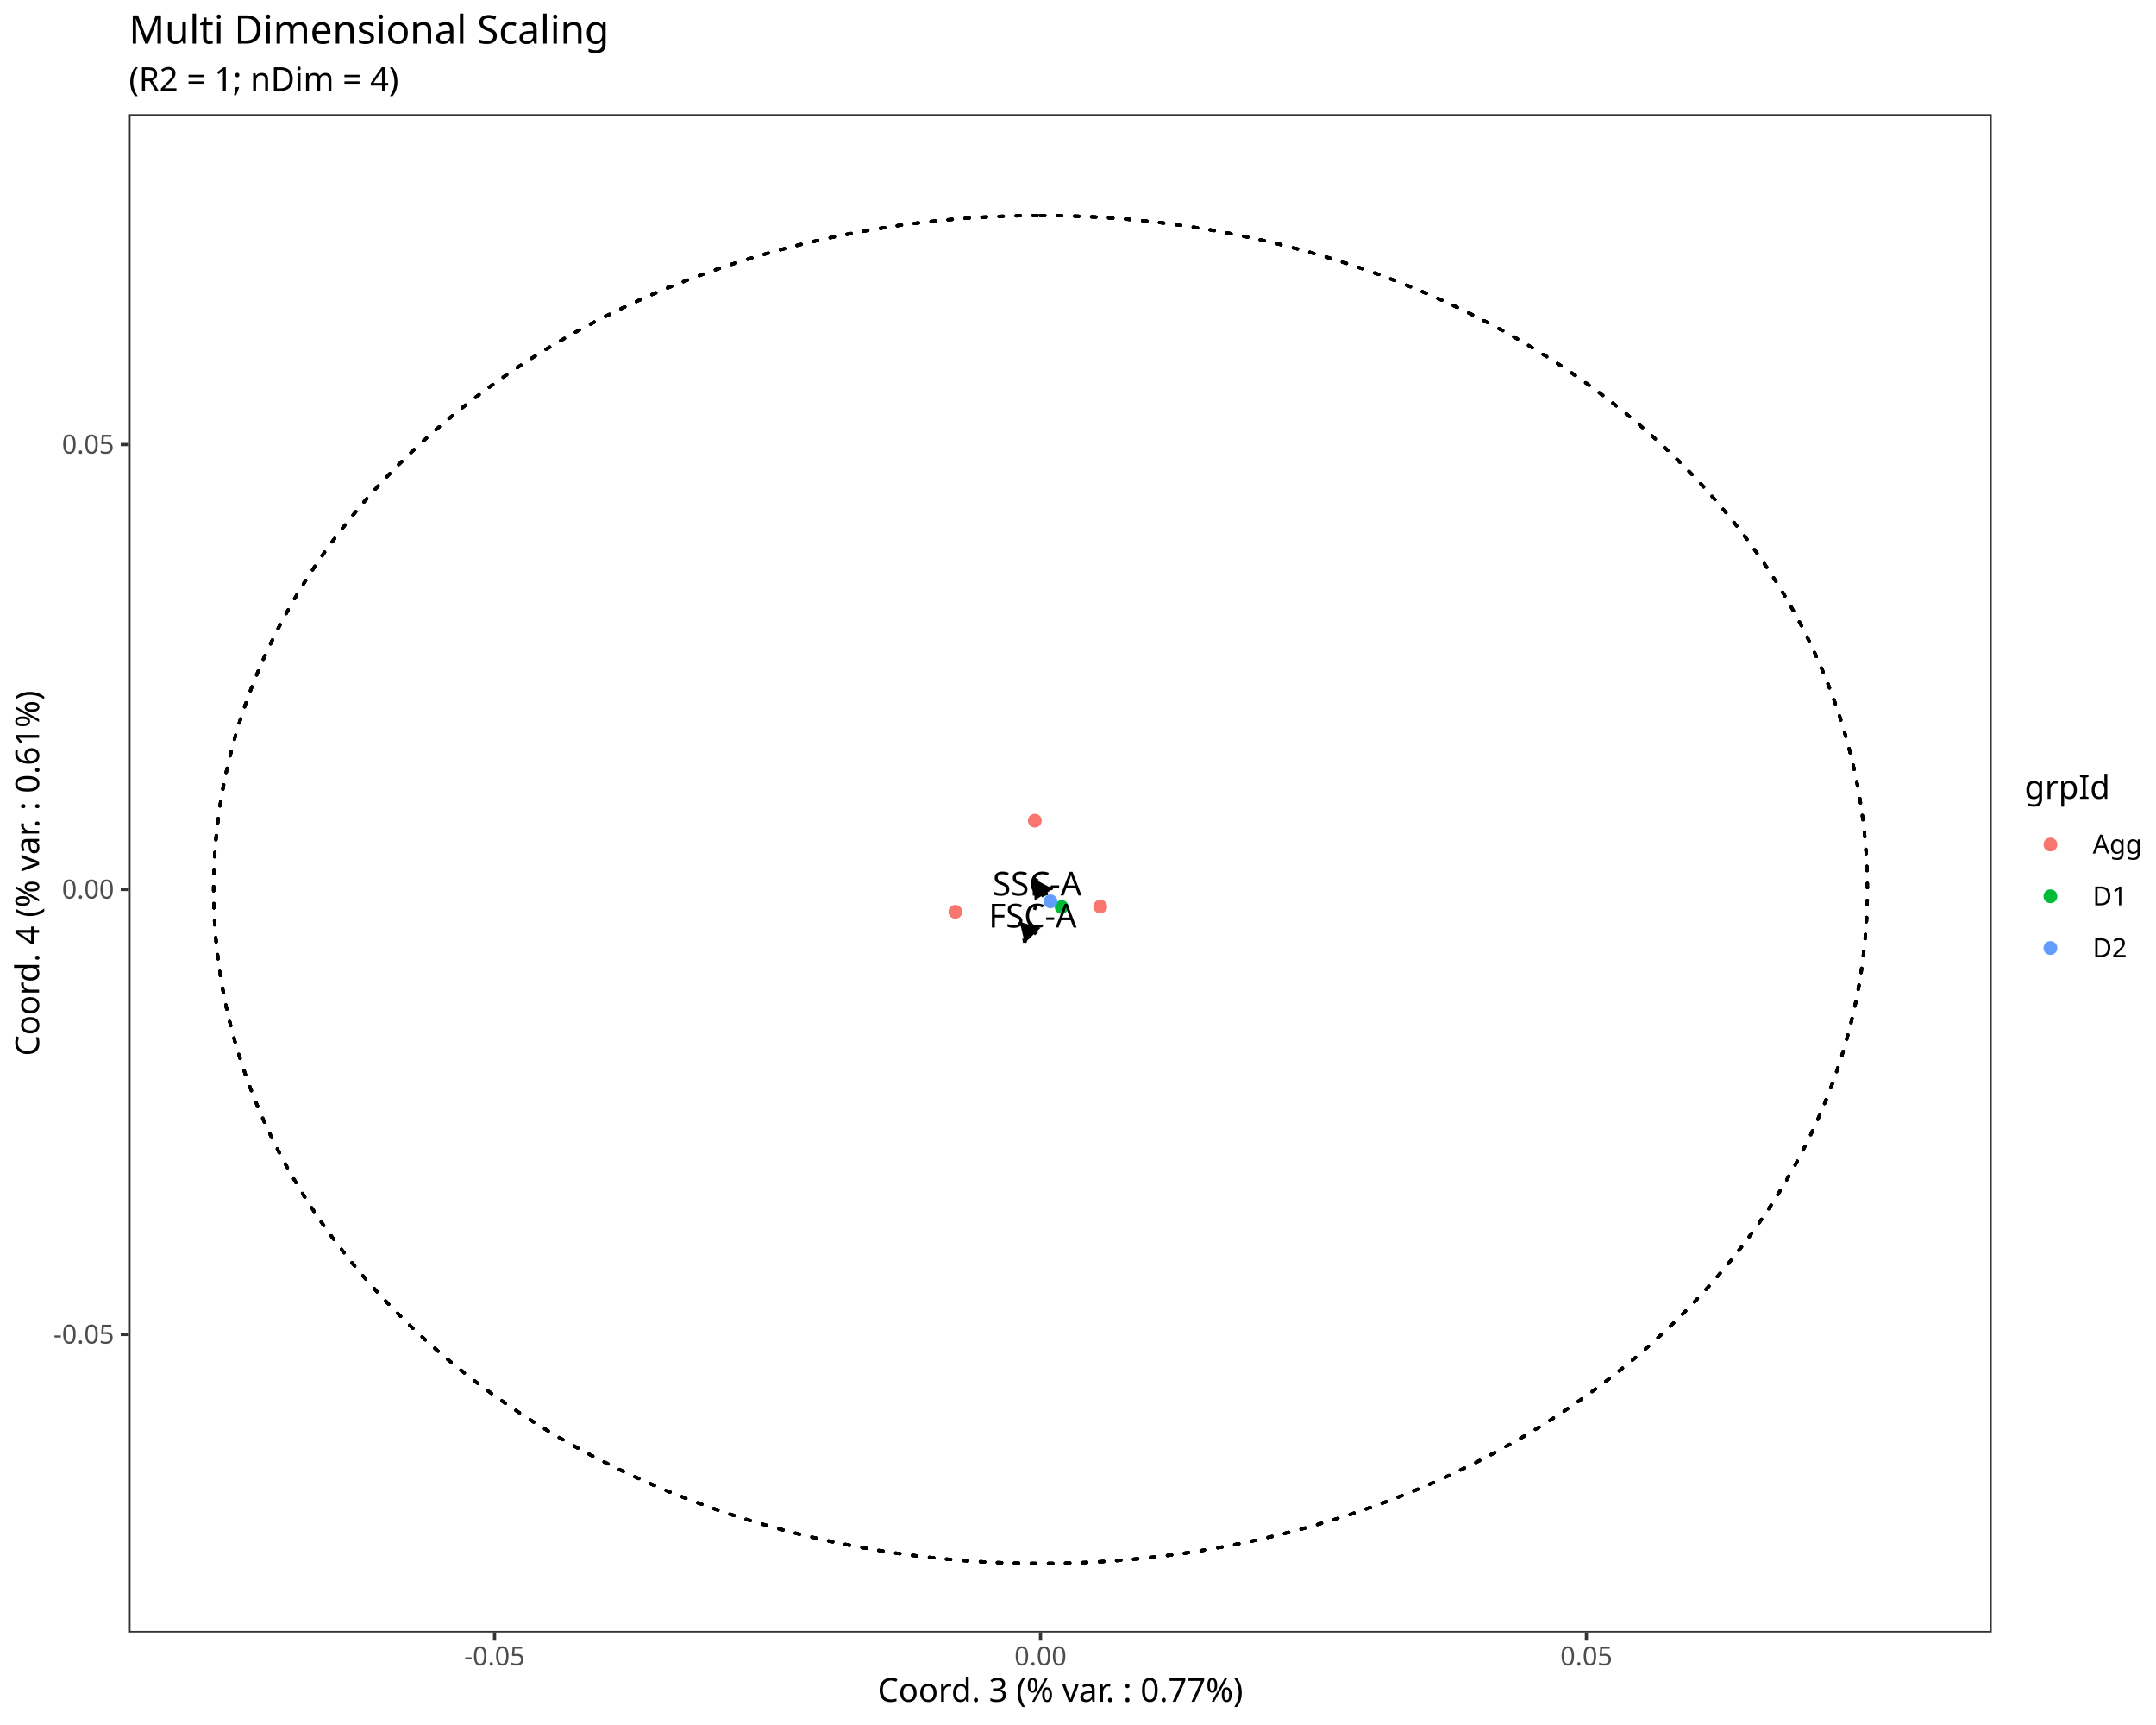
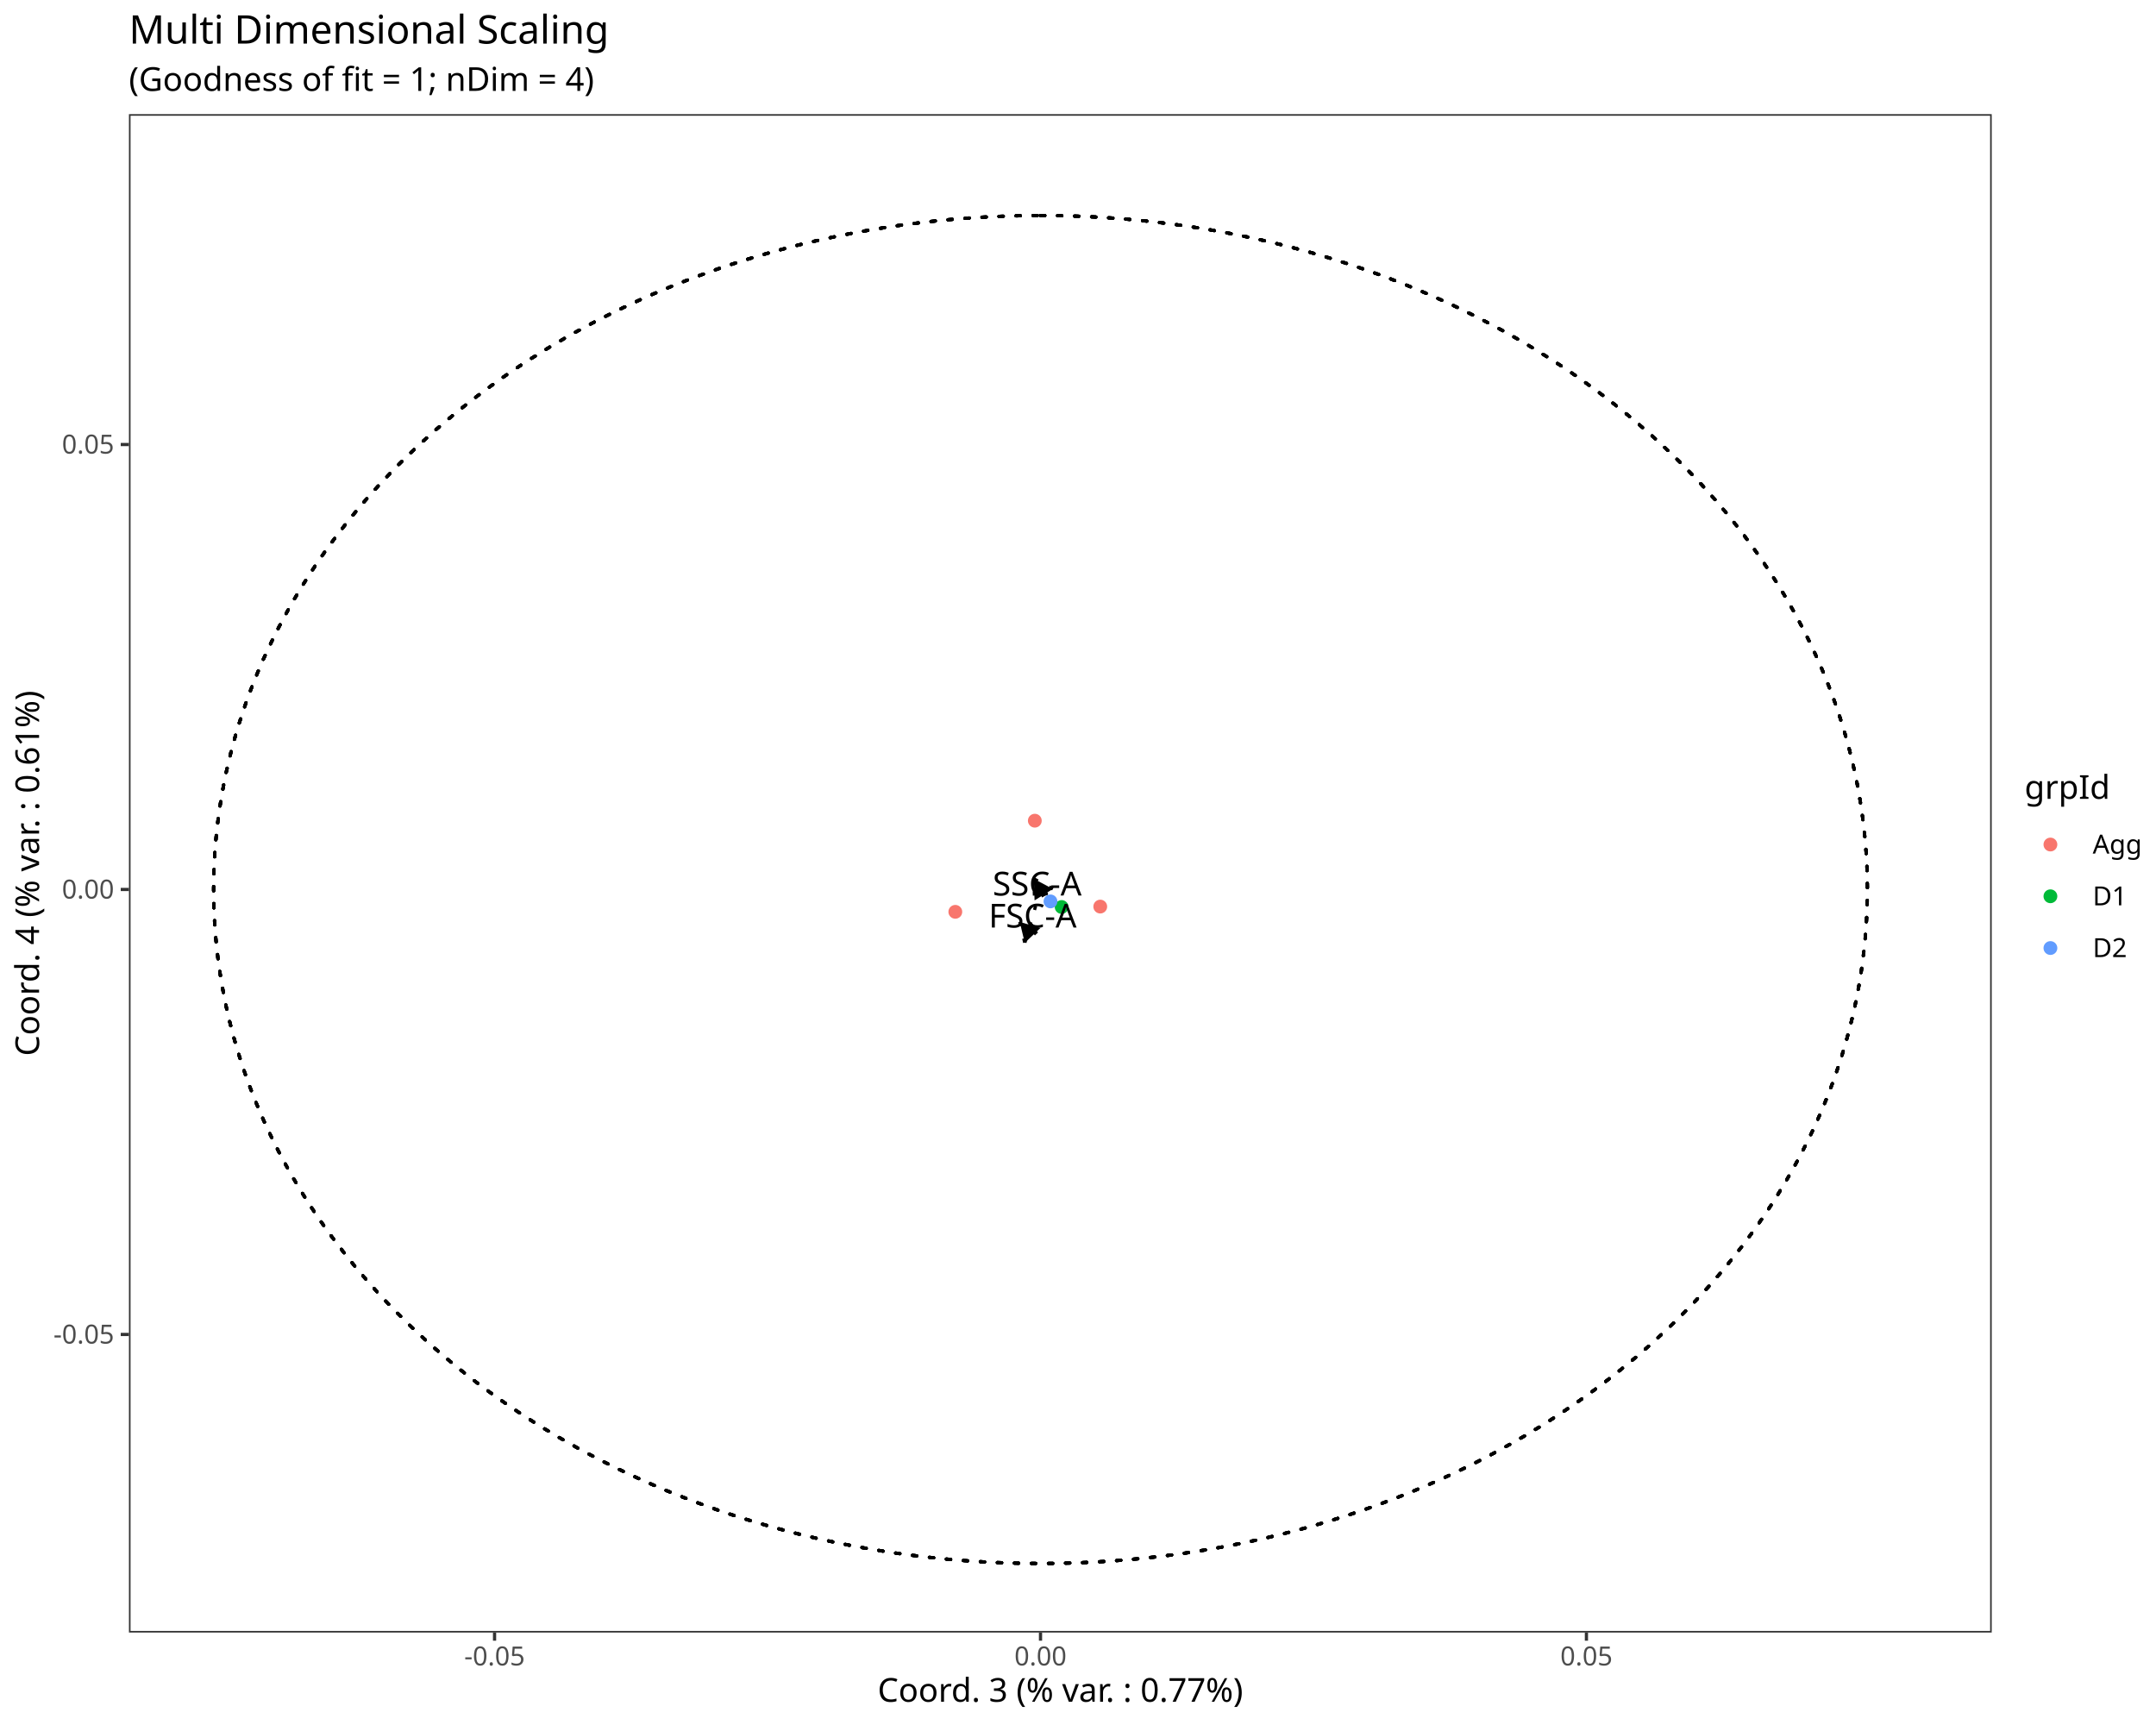
<svg xmlns="http://www.w3.org/2000/svg" class="svglite" data-engine-version="2.0" width="720.00pt" height="576.00pt" viewBox="0 0 720.00 576.00">
  <defs>
    <style type="text/css">
    .svglite line, .svglite polyline, .svglite polygon, .svglite path, .svglite rect, .svglite circle {
      fill: none;
      stroke: #000000;
      stroke-linecap: round;
      stroke-linejoin: round;
      stroke-miterlimit: 10.00;
    }
  </style>
  </defs>
  <rect width="100%" height="100%" style="stroke: none; fill: #FFFFFF;" />
  <defs>
    <clipPath id="cpMC4wMHw3MjAuMDB8MC4wMHw1NzYuMDA=">
      <rect x="0.00" y="0.00" width="720.00" height="576.00" />
    </clipPath>
  </defs>
  <g clip-path="url(#cpMC4wMHw3MjAuMDB8MC4wMHw1NzYuMDA=)">
    <rect x="-0" y="0.00" width="720.00" height="576.00" style="stroke-width: 1.07; stroke: #FFFFFF; fill: #FFFFFF;" />
  </g>
  <defs>
    <clipPath id="cpNDMuMDZ8NjY1LjE0fDM4LjEyfDU0NS4xMQ==">
      <rect x="43.06" y="38.12" width="622.08" height="507.00" />
    </clipPath>
  </defs>
  <g clip-path="url(#cpNDMuMDZ8NjY1LjE0fDM4LjEyfDU0NS4xMQ==)">
    <rect x="43.06" y="38.12" width="622.08" height="507.00" style="stroke-width: 1.07; stroke: none; fill: #FFFFFF;" />
    <circle cx="354.54" cy="302.86" r="1.95" style="stroke-width: 0.71; stroke: #00BA38; fill: #00BA38;" />
    <circle cx="350.81" cy="300.99" r="1.95" style="stroke-width: 0.71; stroke: #619CFF; fill: #619CFF;" />
    <circle cx="345.58" cy="274.04" r="1.95" style="stroke-width: 0.71; stroke: #F8766D; fill: #F8766D;" />
    <circle cx="319.03" cy="304.47" r="1.95" style="stroke-width: 0.71; stroke: #F8766D; fill: #F8766D;" />
    <circle cx="367.43" cy="302.72" r="1.95" style="stroke-width: 0.71; stroke: #F8766D; fill: #F8766D;" />
    <line x1="347.48" y1="297.01" x2="342.23" y2="314.84" style="stroke-width: 1.07; stroke-dasharray: 1.42,4.27; stroke-linecap: butt;" />
    <polygon points="340.54,307.84 342.23,314.84 347.44,309.87 " style="stroke-width: 1.07; stroke-dasharray: 1.42,4.27; stroke-linecap: butt; fill: #000000;" />
    <line x1="347.48" y1="297.01" x2="345.25" y2="293.45" style="stroke-width: 1.07; stroke-dasharray: 1.42,4.27; stroke-linecap: butt;" />
    <polygon points="351.61,296.83 345.25,293.45 345.50,300.65 " style="stroke-width: 1.07; stroke-dasharray: 1.42,4.27; stroke-linecap: butt; fill: #000000;" />
    <text x="344.85" y="309.72" text-anchor="middle" style="font-size: 11.04px; font-family: sans;" textLength="33.13px" lengthAdjust="spacingAndGlyphs">FSC-A</text>
    <text x="346.36" y="299.03" text-anchor="middle" style="font-size: 11.04px; font-family: sans;" textLength="33.75px" lengthAdjust="spacingAndGlyphs">SSC-A</text>
    <polygon points="347.48,71.96 352.30,71.99 357.11,72.10 361.93,72.27 366.74,72.51 371.54,72.82 376.34,73.19 381.13,73.64 385.91,74.15 390.68,74.73 395.43,75.38 400.17,76.10 404.89,76.88 409.60,77.73 414.28,78.65 418.95,79.63 423.59,80.68 428.21,81.79 432.81,82.98 437.38,84.22 441.92,85.53 446.44,86.91 450.92,88.35 455.37,89.85 459.79,91.42 464.18,93.05 468.53,94.74 472.84,96.49 477.12,98.30 481.35,100.18 485.55,102.11 489.70,104.11 493.81,106.16 497.87,108.27 501.89,110.44 505.86,112.66 509.79,114.94 513.66,117.28 517.49,119.67 521.26,122.11 524.98,124.61 528.64,127.16 532.25,129.77 535.80,132.42 539.30,135.12 542.74,137.88 546.11,140.68 549.43,143.53 552.69,146.42 555.88,149.37 559.01,152.35 562.08,155.38 565.08,158.46 568.01,161.57 570.88,164.73 573.68,167.93 576.41,171.17 579.07,174.44 581.66,177.75 584.17,181.10 586.62,184.49 588.99,187.91 591.29,191.36 593.52,194.84 595.67,198.36 597.74,201.90 599.74,205.48 601.66,209.08 603.51,212.71 605.27,216.36 606.96,220.04 608.57,223.74 610.10,227.47 611.55,231.21 612.92,234.98 614.21,238.77 615.41,242.57 616.54,246.39 617.58,250.22 618.54,254.07 619.42,257.93 620.22,261.81 620.93,265.69 621.56,269.59 622.10,273.49 622.56,277.40 622.94,281.32 623.24,285.24 623.45,289.16 623.57,293.09 623.62,297.01 623.57,300.94 623.45,304.87 623.24,308.79 622.94,312.71 622.56,316.63 622.10,320.54 621.56,324.44 620.93,328.34 620.22,332.22 619.42,336.09 618.54,339.96 617.58,343.81 616.54,347.64 615.41,351.46 614.21,355.26 612.92,359.05 611.55,362.81 610.10,366.56 608.57,370.28 606.96,373.99 605.27,377.67 603.51,381.32 601.66,384.95 599.74,388.55 597.74,392.13 595.67,395.67 593.52,399.19 591.29,402.67 588.99,406.12 586.62,409.54 584.17,412.92 581.66,416.27 579.07,419.59 576.41,422.86 573.68,426.10 570.88,429.30 568.01,432.45 565.08,435.57 562.08,438.64 559.01,441.68 555.88,444.66 552.69,447.60 549.43,450.50 546.11,453.35 542.74,456.15 539.30,458.90 535.80,461.61 532.25,464.26 528.64,466.86 524.98,469.41 521.26,471.91 517.49,474.36 513.66,476.75 509.79,479.09 505.86,481.37 501.89,483.59 497.87,485.76 493.81,487.87 489.70,489.92 485.55,491.92 481.35,493.85 477.12,495.72 472.84,497.54 468.53,499.29 464.18,500.98 459.79,502.61 455.37,504.18 450.92,505.68 446.44,507.12 441.92,508.49 437.38,509.81 432.81,511.05 428.21,512.23 423.59,513.35 418.95,514.40 414.28,515.38 409.60,516.30 404.89,517.15 400.17,517.93 395.43,518.65 390.68,519.30 385.91,519.88 381.13,520.39 376.34,520.83 371.54,521.21 366.74,521.52 361.93,521.76 357.11,521.93 352.30,522.03 347.48,522.07 342.66,522.03 337.84,521.93 333.03,521.76 328.22,521.52 323.41,521.21 318.61,520.83 313.82,520.39 309.05,519.88 304.28,519.30 299.53,518.65 294.79,517.93 290.07,517.15 285.36,516.30 280.67,515.38 276.01,514.40 271.36,513.35 266.74,512.23 262.15,511.05 257.58,509.81 253.03,508.49 248.52,507.12 244.03,505.68 239.58,504.18 235.16,502.61 230.78,500.98 226.43,499.29 222.11,497.54 217.84,495.72 213.60,493.85 209.41,491.92 205.26,489.92 201.15,487.87 197.08,485.76 193.06,483.59 189.09,481.37 185.17,479.09 181.29,476.75 177.47,474.36 173.70,471.91 169.98,469.41 166.31,466.86 162.71,464.26 159.15,461.61 155.66,458.90 152.22,456.15 148.84,453.35 145.52,450.50 142.27,447.60 139.07,444.66 135.94,441.68 132.88,438.64 129.88,435.57 126.94,432.45 124.08,429.30 121.28,426.10 118.55,422.86 115.89,419.59 113.30,416.27 110.78,412.92 108.33,409.54 105.96,406.12 103.66,402.67 101.44,399.19 99.29,395.67 97.21,392.13 95.21,388.55 93.29,384.95 91.45,381.32 89.68,377.67 87.99,373.99 86.38,370.28 84.85,366.56 83.41,362.81 82.04,359.05 80.75,355.26 79.54,351.46 78.42,347.64 77.37,343.81 76.41,339.96 75.53,336.09 74.74,332.22 74.03,328.34 73.40,324.44 72.85,320.54 72.39,316.63 72.01,312.71 71.72,308.79 71.51,304.87 71.38,300.94 71.34,297.01 71.38,293.09 71.51,289.16 71.72,285.24 72.01,281.32 72.39,277.40 72.85,273.49 73.40,269.59 74.03,265.69 74.74,261.81 75.53,257.93 76.41,254.07 77.37,250.22 78.42,246.39 79.54,242.57 80.75,238.77 82.04,234.98 83.41,231.21 84.85,227.47 86.38,223.74 87.99,220.04 89.68,216.36 91.45,212.71 93.29,209.08 95.21,205.48 97.21,201.90 99.29,198.36 101.44,194.84 103.66,191.36 105.96,187.91 108.33,184.49 110.78,181.10 113.30,177.75 115.89,174.44 118.55,171.17 121.28,167.93 124.08,164.73 126.94,161.57 129.88,158.46 132.88,155.38 135.94,152.35 139.07,149.37 142.27,146.42 145.52,143.53 148.84,140.68 152.22,137.88 155.66,135.12 159.15,132.42 162.71,129.77 166.31,127.16 169.98,124.61 173.70,122.11 177.47,119.67 181.29,117.28 185.17,114.94 189.09,112.66 193.06,110.44 197.08,108.27 201.15,106.16 205.26,104.11 209.41,102.11 213.60,100.18 217.84,98.30 222.11,96.49 226.43,94.74 230.78,93.05 235.16,91.42 239.58,89.85 244.03,88.35 248.52,86.91 253.03,85.53 257.58,84.22 262.15,82.98 266.74,81.79 271.36,80.68 276.01,79.63 280.67,78.65 285.36,77.73 290.07,76.88 294.79,76.10 299.53,75.38 304.28,74.73 309.05,74.15 313.82,73.64 318.61,73.19 323.41,72.82 328.22,72.51 333.03,72.27 337.84,72.10 342.66,71.99 347.48,71.96 " style="stroke-width: 1.07; stroke-dasharray: 1.42,4.27; fill: none;" />
    <polygon points="347.48,71.96 352.30,71.99 357.11,72.10 361.93,72.27 366.74,72.51 371.54,72.82 376.34,73.19 381.13,73.64 385.91,74.15 390.68,74.73 395.43,75.38 400.17,76.10 404.89,76.88 409.60,77.73 414.28,78.65 418.95,79.63 423.59,80.68 428.21,81.79 432.81,82.98 437.38,84.22 441.92,85.53 446.44,86.91 450.92,88.35 455.37,89.85 459.79,91.42 464.18,93.05 468.53,94.74 472.84,96.49 477.12,98.30 481.35,100.18 485.55,102.11 489.70,104.11 493.81,106.16 497.87,108.27 501.89,110.44 505.86,112.66 509.79,114.94 513.66,117.28 517.49,119.67 521.26,122.11 524.98,124.61 528.64,127.16 532.25,129.77 535.80,132.42 539.30,135.12 542.74,137.88 546.11,140.68 549.43,143.53 552.69,146.42 555.88,149.37 559.01,152.35 562.08,155.38 565.08,158.46 568.01,161.57 570.88,164.73 573.68,167.93 576.41,171.17 579.07,174.44 581.66,177.75 584.17,181.10 586.62,184.49 588.99,187.91 591.29,191.36 593.52,194.84 595.67,198.36 597.74,201.90 599.74,205.48 601.66,209.08 603.51,212.71 605.27,216.36 606.96,220.04 608.57,223.74 610.10,227.47 611.55,231.21 612.92,234.98 614.21,238.77 615.41,242.57 616.54,246.39 617.58,250.22 618.54,254.07 619.42,257.93 620.22,261.81 620.93,265.69 621.56,269.59 622.10,273.49 622.56,277.40 622.94,281.32 623.24,285.24 623.45,289.16 623.57,293.09 623.62,297.01 623.57,300.94 623.45,304.87 623.24,308.79 622.94,312.71 622.56,316.63 622.10,320.54 621.56,324.44 620.93,328.34 620.22,332.22 619.42,336.09 618.54,339.96 617.58,343.81 616.54,347.64 615.41,351.46 614.21,355.26 612.92,359.05 611.55,362.81 610.10,366.56 608.57,370.28 606.96,373.99 605.27,377.67 603.51,381.32 601.66,384.95 599.74,388.55 597.74,392.13 595.67,395.67 593.52,399.19 591.29,402.67 588.99,406.12 586.62,409.54 584.17,412.92 581.66,416.27 579.07,419.59 576.41,422.86 573.68,426.10 570.88,429.30 568.01,432.45 565.08,435.57 562.08,438.64 559.01,441.68 555.88,444.66 552.69,447.60 549.43,450.50 546.11,453.35 542.74,456.15 539.30,458.90 535.80,461.61 532.25,464.26 528.64,466.86 524.98,469.41 521.26,471.91 517.49,474.36 513.66,476.75 509.79,479.09 505.86,481.37 501.89,483.59 497.87,485.76 493.81,487.87 489.70,489.92 485.55,491.92 481.35,493.85 477.12,495.72 472.84,497.54 468.53,499.29 464.18,500.98 459.79,502.61 455.37,504.18 450.92,505.68 446.44,507.12 441.92,508.49 437.38,509.81 432.81,511.05 428.21,512.23 423.59,513.35 418.95,514.40 414.28,515.38 409.60,516.30 404.89,517.15 400.17,517.93 395.43,518.65 390.68,519.30 385.91,519.88 381.13,520.39 376.34,520.83 371.54,521.21 366.74,521.52 361.93,521.76 357.11,521.93 352.30,522.03 347.48,522.07 342.66,522.03 337.84,521.93 333.03,521.76 328.22,521.52 323.41,521.21 318.61,520.83 313.82,520.39 309.05,519.88 304.28,519.30 299.53,518.65 294.79,517.93 290.07,517.15 285.36,516.30 280.67,515.38 276.01,514.40 271.36,513.35 266.74,512.23 262.15,511.05 257.58,509.81 253.03,508.49 248.52,507.12 244.03,505.68 239.58,504.18 235.16,502.61 230.78,500.98 226.43,499.29 222.11,497.54 217.84,495.72 213.60,493.85 209.41,491.92 205.26,489.92 201.15,487.87 197.08,485.76 193.06,483.59 189.09,481.37 185.17,479.09 181.29,476.75 177.47,474.36 173.70,471.91 169.98,469.41 166.31,466.86 162.71,464.26 159.15,461.61 155.66,458.90 152.22,456.15 148.84,453.35 145.52,450.50 142.27,447.60 139.07,444.66 135.94,441.68 132.88,438.64 129.88,435.57 126.94,432.45 124.08,429.30 121.28,426.10 118.55,422.86 115.89,419.59 113.30,416.27 110.78,412.92 108.33,409.54 105.96,406.12 103.66,402.67 101.44,399.19 99.29,395.67 97.21,392.13 95.21,388.55 93.29,384.95 91.45,381.32 89.68,377.67 87.99,373.99 86.38,370.28 84.85,366.56 83.41,362.81 82.04,359.05 80.75,355.26 79.54,351.46 78.42,347.64 77.37,343.81 76.41,339.96 75.53,336.09 74.74,332.22 74.03,328.34 73.40,324.44 72.85,320.54 72.39,316.63 72.01,312.71 71.72,308.79 71.51,304.87 71.38,300.94 71.34,297.01 71.38,293.09 71.51,289.16 71.72,285.24 72.01,281.32 72.39,277.40 72.85,273.49 73.40,269.59 74.03,265.69 74.74,261.81 75.53,257.93 76.41,254.07 77.37,250.22 78.42,246.39 79.54,242.57 80.75,238.77 82.04,234.98 83.41,231.21 84.85,227.47 86.38,223.74 87.99,220.04 89.68,216.36 91.45,212.71 93.29,209.08 95.21,205.48 97.21,201.90 99.29,198.36 101.44,194.84 103.66,191.36 105.96,187.91 108.33,184.49 110.78,181.10 113.30,177.75 115.89,174.44 118.55,171.17 121.28,167.93 124.08,164.73 126.94,161.57 129.88,158.46 132.88,155.38 135.94,152.35 139.07,149.37 142.27,146.42 145.52,143.53 148.84,140.68 152.22,137.88 155.66,135.12 159.15,132.42 162.71,129.77 166.31,127.16 169.98,124.61 173.70,122.11 177.47,119.67 181.29,117.28 185.17,114.94 189.09,112.66 193.06,110.44 197.08,108.27 201.15,106.16 205.26,104.11 209.41,102.11 213.60,100.18 217.84,98.30 222.11,96.49 226.43,94.74 230.78,93.05 235.16,91.42 239.58,89.85 244.03,88.35 248.52,86.91 253.03,85.53 257.58,84.22 262.15,82.98 266.74,81.79 271.36,80.68 276.01,79.63 280.67,78.65 285.36,77.73 290.07,76.88 294.79,76.10 299.53,75.38 304.28,74.73 309.05,74.15 313.82,73.64 318.61,73.19 323.41,72.82 328.22,72.51 333.03,72.27 337.84,72.10 342.66,71.99 347.48,71.96 " style="stroke-width: 1.07; stroke-dasharray: 1.42,4.27; fill: none;" />
    <polygon points="347.48,71.96 352.30,71.99 357.11,72.10 361.93,72.27 366.74,72.51 371.54,72.82 376.34,73.19 381.13,73.64 385.91,74.15 390.68,74.73 395.43,75.38 400.17,76.10 404.89,76.88 409.60,77.73 414.28,78.65 418.95,79.63 423.59,80.68 428.21,81.79 432.81,82.98 437.38,84.22 441.92,85.53 446.44,86.91 450.92,88.35 455.37,89.85 459.79,91.42 464.18,93.05 468.53,94.74 472.84,96.49 477.12,98.30 481.35,100.18 485.55,102.11 489.70,104.11 493.81,106.16 497.87,108.27 501.89,110.44 505.86,112.66 509.79,114.94 513.66,117.28 517.49,119.67 521.26,122.11 524.98,124.61 528.64,127.16 532.25,129.77 535.80,132.42 539.30,135.12 542.74,137.88 546.11,140.68 549.43,143.53 552.69,146.42 555.88,149.37 559.01,152.35 562.08,155.38 565.08,158.46 568.01,161.57 570.88,164.73 573.68,167.93 576.41,171.17 579.07,174.44 581.66,177.75 584.17,181.10 586.62,184.49 588.99,187.91 591.29,191.36 593.52,194.84 595.67,198.36 597.74,201.90 599.74,205.48 601.66,209.08 603.51,212.71 605.27,216.36 606.96,220.04 608.57,223.74 610.10,227.47 611.55,231.21 612.92,234.98 614.21,238.77 615.41,242.57 616.54,246.39 617.58,250.22 618.54,254.07 619.42,257.93 620.22,261.81 620.93,265.69 621.56,269.59 622.10,273.49 622.56,277.40 622.94,281.32 623.24,285.24 623.45,289.16 623.57,293.09 623.62,297.01 623.57,300.94 623.45,304.87 623.24,308.79 622.94,312.71 622.56,316.63 622.10,320.54 621.56,324.44 620.93,328.34 620.22,332.22 619.42,336.09 618.54,339.96 617.58,343.81 616.54,347.64 615.41,351.46 614.21,355.26 612.92,359.05 611.55,362.81 610.10,366.56 608.57,370.28 606.96,373.99 605.27,377.67 603.51,381.32 601.66,384.95 599.74,388.55 597.74,392.13 595.67,395.67 593.52,399.19 591.29,402.67 588.99,406.12 586.62,409.54 584.17,412.92 581.66,416.27 579.07,419.59 576.41,422.86 573.68,426.10 570.88,429.30 568.01,432.45 565.08,435.57 562.08,438.64 559.01,441.68 555.88,444.66 552.69,447.60 549.43,450.50 546.11,453.35 542.74,456.15 539.30,458.90 535.80,461.61 532.25,464.26 528.64,466.86 524.98,469.41 521.26,471.91 517.49,474.36 513.66,476.75 509.79,479.09 505.86,481.37 501.89,483.59 497.87,485.76 493.81,487.87 489.70,489.92 485.55,491.92 481.35,493.85 477.12,495.72 472.84,497.54 468.53,499.29 464.18,500.98 459.79,502.61 455.37,504.18 450.92,505.68 446.44,507.12 441.92,508.49 437.38,509.81 432.81,511.05 428.21,512.23 423.59,513.35 418.95,514.40 414.28,515.38 409.60,516.30 404.89,517.15 400.17,517.93 395.43,518.65 390.68,519.30 385.91,519.88 381.13,520.39 376.34,520.83 371.54,521.21 366.74,521.52 361.93,521.76 357.11,521.93 352.30,522.03 347.48,522.07 342.66,522.03 337.84,521.93 333.03,521.76 328.22,521.52 323.41,521.21 318.61,520.83 313.82,520.39 309.05,519.88 304.28,519.30 299.53,518.65 294.79,517.93 290.07,517.15 285.36,516.30 280.67,515.38 276.01,514.40 271.36,513.35 266.74,512.23 262.15,511.05 257.58,509.81 253.03,508.49 248.52,507.12 244.03,505.68 239.58,504.18 235.16,502.61 230.78,500.98 226.43,499.29 222.11,497.54 217.84,495.72 213.60,493.85 209.41,491.92 205.26,489.92 201.15,487.87 197.08,485.76 193.06,483.59 189.09,481.37 185.17,479.09 181.29,476.75 177.47,474.36 173.70,471.91 169.98,469.41 166.31,466.86 162.71,464.26 159.15,461.61 155.66,458.90 152.22,456.15 148.84,453.35 145.52,450.50 142.27,447.60 139.07,444.66 135.94,441.68 132.88,438.64 129.88,435.57 126.94,432.45 124.08,429.30 121.28,426.10 118.55,422.86 115.89,419.59 113.30,416.27 110.78,412.92 108.33,409.54 105.96,406.12 103.66,402.67 101.44,399.19 99.29,395.67 97.21,392.13 95.21,388.55 93.29,384.95 91.45,381.32 89.68,377.67 87.99,373.99 86.38,370.28 84.85,366.56 83.41,362.81 82.04,359.05 80.75,355.26 79.54,351.46 78.42,347.64 77.37,343.81 76.41,339.96 75.53,336.09 74.74,332.22 74.03,328.34 73.40,324.44 72.85,320.54 72.39,316.63 72.01,312.71 71.72,308.79 71.51,304.87 71.38,300.94 71.34,297.01 71.38,293.09 71.51,289.16 71.72,285.24 72.01,281.32 72.39,277.40 72.85,273.49 73.40,269.59 74.03,265.69 74.74,261.81 75.53,257.93 76.41,254.07 77.37,250.22 78.42,246.39 79.54,242.57 80.75,238.77 82.04,234.98 83.41,231.21 84.85,227.47 86.38,223.74 87.99,220.04 89.68,216.36 91.45,212.71 93.29,209.08 95.21,205.48 97.21,201.90 99.29,198.36 101.44,194.84 103.66,191.36 105.96,187.91 108.33,184.49 110.78,181.10 113.30,177.75 115.89,174.44 118.55,171.17 121.28,167.93 124.08,164.73 126.94,161.57 129.88,158.46 132.88,155.38 135.94,152.35 139.07,149.37 142.27,146.42 145.52,143.53 148.84,140.68 152.22,137.88 155.66,135.12 159.15,132.42 162.71,129.77 166.31,127.16 169.98,124.61 173.70,122.11 177.47,119.67 181.29,117.28 185.17,114.94 189.09,112.66 193.06,110.44 197.08,108.27 201.15,106.16 205.26,104.11 209.41,102.11 213.60,100.18 217.84,98.30 222.11,96.49 226.43,94.74 230.78,93.05 235.16,91.42 239.58,89.85 244.03,88.35 248.52,86.91 253.03,85.53 257.58,84.22 262.15,82.98 266.74,81.79 271.36,80.68 276.01,79.63 280.67,78.65 285.36,77.73 290.07,76.88 294.79,76.10 299.53,75.38 304.28,74.73 309.05,74.15 313.82,73.64 318.61,73.19 323.41,72.82 328.22,72.51 333.03,72.27 337.84,72.10 342.66,71.99 347.48,71.96 " style="stroke-width: 1.07; stroke-dasharray: 1.42,4.27; fill: none;" />
    <polygon points="347.48,71.96 352.30,71.99 357.11,72.10 361.93,72.27 366.74,72.51 371.54,72.82 376.34,73.19 381.13,73.64 385.91,74.15 390.68,74.73 395.43,75.38 400.17,76.10 404.89,76.88 409.60,77.73 414.28,78.65 418.95,79.63 423.59,80.68 428.21,81.79 432.81,82.98 437.38,84.22 441.92,85.53 446.44,86.91 450.92,88.35 455.37,89.85 459.79,91.42 464.18,93.05 468.53,94.74 472.84,96.49 477.12,98.30 481.35,100.18 485.55,102.11 489.70,104.11 493.81,106.16 497.87,108.27 501.89,110.44 505.86,112.66 509.79,114.94 513.66,117.28 517.49,119.67 521.26,122.11 524.98,124.61 528.64,127.16 532.25,129.77 535.80,132.42 539.30,135.12 542.74,137.88 546.11,140.68 549.43,143.53 552.69,146.42 555.88,149.37 559.01,152.35 562.08,155.38 565.08,158.46 568.01,161.57 570.88,164.73 573.68,167.93 576.41,171.17 579.07,174.44 581.66,177.75 584.17,181.10 586.62,184.49 588.99,187.91 591.29,191.36 593.52,194.84 595.67,198.36 597.74,201.90 599.74,205.48 601.66,209.08 603.51,212.71 605.27,216.36 606.96,220.04 608.57,223.74 610.10,227.47 611.55,231.21 612.92,234.98 614.21,238.77 615.41,242.57 616.54,246.39 617.58,250.22 618.54,254.07 619.42,257.93 620.22,261.81 620.93,265.69 621.56,269.59 622.10,273.49 622.56,277.40 622.94,281.32 623.24,285.24 623.45,289.16 623.57,293.09 623.62,297.01 623.57,300.94 623.45,304.87 623.24,308.79 622.94,312.71 622.56,316.63 622.10,320.54 621.56,324.44 620.93,328.34 620.22,332.22 619.42,336.09 618.54,339.96 617.58,343.81 616.54,347.64 615.41,351.46 614.21,355.26 612.92,359.05 611.55,362.81 610.10,366.56 608.57,370.28 606.96,373.99 605.27,377.67 603.51,381.32 601.66,384.95 599.74,388.55 597.74,392.13 595.67,395.67 593.52,399.19 591.29,402.67 588.99,406.12 586.62,409.54 584.17,412.92 581.66,416.27 579.07,419.59 576.41,422.86 573.68,426.10 570.88,429.30 568.01,432.45 565.08,435.57 562.08,438.64 559.01,441.68 555.88,444.66 552.69,447.60 549.43,450.50 546.11,453.35 542.74,456.15 539.30,458.90 535.80,461.61 532.25,464.26 528.64,466.86 524.98,469.41 521.26,471.91 517.49,474.36 513.66,476.75 509.79,479.09 505.86,481.37 501.89,483.59 497.87,485.76 493.81,487.87 489.70,489.92 485.55,491.92 481.35,493.85 477.12,495.72 472.84,497.54 468.53,499.29 464.18,500.98 459.79,502.61 455.37,504.18 450.92,505.68 446.44,507.12 441.92,508.49 437.38,509.81 432.81,511.05 428.21,512.23 423.59,513.35 418.95,514.40 414.28,515.38 409.60,516.30 404.89,517.15 400.17,517.93 395.43,518.65 390.68,519.30 385.91,519.88 381.13,520.39 376.34,520.83 371.54,521.21 366.74,521.52 361.93,521.76 357.11,521.93 352.30,522.03 347.48,522.07 342.66,522.03 337.84,521.93 333.03,521.76 328.22,521.52 323.41,521.21 318.61,520.83 313.82,520.39 309.05,519.88 304.28,519.30 299.53,518.65 294.79,517.93 290.07,517.15 285.36,516.30 280.67,515.38 276.01,514.40 271.36,513.35 266.74,512.23 262.15,511.05 257.58,509.81 253.03,508.49 248.52,507.12 244.03,505.68 239.58,504.18 235.16,502.61 230.78,500.98 226.43,499.29 222.11,497.54 217.84,495.72 213.60,493.85 209.41,491.92 205.26,489.92 201.15,487.87 197.08,485.76 193.06,483.59 189.09,481.37 185.17,479.09 181.29,476.75 177.47,474.36 173.70,471.91 169.98,469.41 166.31,466.86 162.71,464.26 159.15,461.61 155.66,458.90 152.22,456.15 148.84,453.35 145.52,450.50 142.27,447.60 139.07,444.66 135.94,441.68 132.88,438.64 129.88,435.57 126.94,432.45 124.08,429.30 121.28,426.10 118.55,422.86 115.89,419.59 113.30,416.27 110.78,412.92 108.33,409.54 105.96,406.12 103.66,402.67 101.44,399.19 99.29,395.67 97.21,392.13 95.21,388.55 93.29,384.95 91.45,381.32 89.68,377.67 87.99,373.99 86.38,370.28 84.85,366.56 83.41,362.81 82.04,359.05 80.75,355.26 79.54,351.46 78.42,347.64 77.37,343.81 76.41,339.96 75.53,336.09 74.74,332.22 74.03,328.34 73.40,324.44 72.85,320.54 72.39,316.63 72.01,312.71 71.72,308.79 71.51,304.87 71.38,300.94 71.34,297.01 71.38,293.09 71.51,289.16 71.72,285.24 72.01,281.32 72.39,277.40 72.85,273.49 73.40,269.59 74.03,265.69 74.74,261.81 75.53,257.93 76.41,254.07 77.37,250.22 78.42,246.39 79.54,242.57 80.75,238.77 82.04,234.98 83.41,231.21 84.85,227.47 86.38,223.74 87.99,220.04 89.68,216.36 91.45,212.71 93.29,209.08 95.21,205.48 97.21,201.90 99.29,198.36 101.44,194.84 103.66,191.36 105.96,187.91 108.33,184.49 110.78,181.10 113.30,177.75 115.89,174.44 118.55,171.17 121.28,167.93 124.08,164.73 126.94,161.57 129.88,158.46 132.88,155.38 135.94,152.35 139.07,149.37 142.27,146.42 145.52,143.53 148.84,140.68 152.22,137.88 155.66,135.12 159.15,132.42 162.71,129.77 166.31,127.16 169.98,124.61 173.70,122.11 177.47,119.67 181.29,117.28 185.17,114.94 189.09,112.66 193.06,110.44 197.08,108.27 201.15,106.16 205.26,104.11 209.41,102.11 213.60,100.18 217.84,98.30 222.11,96.49 226.43,94.74 230.78,93.05 235.16,91.42 239.58,89.85 244.03,88.35 248.52,86.91 253.03,85.53 257.58,84.22 262.15,82.98 266.74,81.79 271.36,80.68 276.01,79.63 280.67,78.65 285.36,77.73 290.07,76.88 294.79,76.10 299.53,75.38 304.28,74.73 309.05,74.15 313.82,73.64 318.61,73.19 323.41,72.82 328.22,72.51 333.03,72.27 337.84,72.10 342.66,71.99 347.48,71.96 " style="stroke-width: 1.07; stroke-dasharray: 1.42,4.27; fill: none;" />
    <polygon points="347.48,71.96 352.30,71.99 357.11,72.10 361.93,72.27 366.74,72.51 371.54,72.82 376.34,73.19 381.13,73.64 385.91,74.15 390.68,74.73 395.43,75.38 400.17,76.10 404.89,76.88 409.60,77.73 414.28,78.65 418.95,79.63 423.59,80.68 428.21,81.79 432.81,82.98 437.38,84.22 441.92,85.53 446.44,86.91 450.92,88.35 455.37,89.85 459.79,91.42 464.18,93.05 468.53,94.74 472.84,96.49 477.12,98.30 481.35,100.18 485.55,102.11 489.70,104.11 493.81,106.16 497.87,108.27 501.89,110.44 505.86,112.66 509.79,114.94 513.66,117.28 517.49,119.67 521.26,122.11 524.98,124.61 528.64,127.16 532.25,129.77 535.80,132.42 539.30,135.12 542.74,137.88 546.11,140.68 549.43,143.53 552.69,146.42 555.88,149.37 559.01,152.35 562.08,155.38 565.08,158.46 568.01,161.57 570.88,164.73 573.68,167.93 576.41,171.17 579.07,174.44 581.66,177.75 584.17,181.10 586.62,184.49 588.99,187.91 591.29,191.36 593.52,194.84 595.67,198.36 597.74,201.90 599.74,205.48 601.66,209.08 603.51,212.71 605.27,216.36 606.96,220.04 608.57,223.74 610.10,227.47 611.55,231.21 612.92,234.98 614.21,238.77 615.41,242.57 616.54,246.39 617.58,250.22 618.54,254.07 619.42,257.93 620.22,261.81 620.93,265.69 621.56,269.59 622.10,273.49 622.56,277.40 622.94,281.32 623.24,285.24 623.45,289.16 623.57,293.09 623.62,297.01 623.57,300.94 623.45,304.87 623.24,308.79 622.94,312.71 622.56,316.63 622.10,320.54 621.56,324.44 620.93,328.34 620.22,332.22 619.42,336.09 618.54,339.96 617.58,343.81 616.54,347.64 615.41,351.46 614.21,355.26 612.92,359.05 611.55,362.81 610.10,366.56 608.57,370.28 606.96,373.99 605.27,377.67 603.51,381.32 601.66,384.95 599.74,388.55 597.74,392.13 595.67,395.67 593.52,399.19 591.29,402.67 588.99,406.12 586.62,409.54 584.17,412.92 581.66,416.27 579.07,419.59 576.41,422.86 573.68,426.10 570.88,429.30 568.01,432.45 565.08,435.57 562.08,438.64 559.01,441.68 555.88,444.66 552.69,447.60 549.43,450.50 546.11,453.35 542.74,456.15 539.30,458.90 535.80,461.61 532.25,464.26 528.64,466.86 524.98,469.41 521.26,471.91 517.49,474.36 513.66,476.75 509.79,479.09 505.86,481.37 501.89,483.59 497.87,485.76 493.81,487.87 489.70,489.92 485.55,491.92 481.35,493.85 477.12,495.72 472.84,497.54 468.53,499.29 464.18,500.98 459.79,502.61 455.37,504.18 450.92,505.68 446.44,507.12 441.92,508.49 437.38,509.81 432.81,511.05 428.21,512.23 423.59,513.35 418.95,514.40 414.28,515.38 409.60,516.30 404.89,517.15 400.17,517.93 395.43,518.65 390.68,519.30 385.91,519.88 381.13,520.39 376.34,520.83 371.54,521.21 366.74,521.52 361.93,521.76 357.11,521.93 352.30,522.03 347.48,522.07 342.66,522.03 337.84,521.93 333.03,521.76 328.22,521.52 323.41,521.21 318.61,520.83 313.82,520.39 309.05,519.88 304.28,519.30 299.53,518.65 294.79,517.93 290.07,517.15 285.36,516.30 280.67,515.38 276.01,514.40 271.36,513.35 266.74,512.23 262.15,511.05 257.58,509.81 253.03,508.49 248.52,507.12 244.03,505.68 239.58,504.18 235.16,502.61 230.78,500.98 226.43,499.29 222.11,497.54 217.84,495.72 213.60,493.85 209.41,491.92 205.26,489.92 201.15,487.87 197.08,485.76 193.06,483.59 189.09,481.37 185.17,479.09 181.29,476.75 177.47,474.36 173.70,471.91 169.98,469.41 166.31,466.86 162.71,464.26 159.15,461.61 155.66,458.90 152.22,456.15 148.84,453.35 145.52,450.50 142.27,447.60 139.07,444.66 135.94,441.68 132.88,438.64 129.88,435.57 126.94,432.45 124.08,429.30 121.28,426.10 118.55,422.86 115.89,419.59 113.30,416.27 110.78,412.92 108.33,409.54 105.96,406.12 103.66,402.67 101.44,399.19 99.29,395.67 97.21,392.13 95.21,388.55 93.29,384.95 91.45,381.32 89.68,377.67 87.99,373.99 86.38,370.28 84.85,366.56 83.41,362.81 82.04,359.05 80.75,355.26 79.54,351.46 78.42,347.64 77.37,343.81 76.41,339.96 75.53,336.09 74.74,332.22 74.03,328.34 73.40,324.44 72.85,320.54 72.39,316.63 72.01,312.71 71.72,308.79 71.51,304.87 71.38,300.94 71.34,297.01 71.38,293.09 71.51,289.16 71.72,285.24 72.01,281.32 72.39,277.40 72.85,273.49 73.40,269.59 74.03,265.69 74.74,261.81 75.53,257.93 76.41,254.07 77.37,250.22 78.42,246.39 79.54,242.57 80.75,238.77 82.04,234.98 83.41,231.21 84.85,227.47 86.38,223.74 87.99,220.04 89.68,216.36 91.45,212.71 93.29,209.08 95.21,205.48 97.21,201.90 99.29,198.36 101.44,194.84 103.66,191.36 105.96,187.91 108.33,184.49 110.78,181.10 113.30,177.75 115.89,174.44 118.55,171.17 121.28,167.93 124.08,164.73 126.94,161.57 129.88,158.46 132.88,155.38 135.94,152.35 139.07,149.37 142.27,146.42 145.52,143.53 148.84,140.68 152.22,137.88 155.66,135.12 159.15,132.42 162.71,129.77 166.31,127.16 169.98,124.61 173.70,122.11 177.47,119.67 181.29,117.28 185.17,114.94 189.09,112.66 193.06,110.44 197.08,108.27 201.15,106.16 205.26,104.11 209.41,102.11 213.60,100.18 217.84,98.30 222.11,96.49 226.43,94.74 230.78,93.05 235.16,91.42 239.58,89.85 244.03,88.35 248.52,86.91 253.03,85.53 257.58,84.22 262.15,82.98 266.74,81.79 271.36,80.68 276.01,79.63 280.67,78.65 285.36,77.73 290.07,76.88 294.79,76.10 299.53,75.38 304.28,74.73 309.05,74.15 313.82,73.64 318.61,73.19 323.41,72.82 328.22,72.51 333.03,72.27 337.84,72.10 342.66,71.99 347.48,71.96 " style="stroke-width: 1.07; stroke-dasharray: 1.42,4.27; fill: none;" />
    <rect x="43.06" y="38.12" width="622.08" height="507.00" style="stroke-width: 1.07; stroke: #333333;" />
  </g>
  <g clip-path="url(#cpMC4wMHw3MjAuMDB8MC4wMHw1NzYuMDA=)">
    <text x="38.13" y="448.63" text-anchor="end" style="font-size: 8.80px; fill: #4D4D4D; font-family: sans;" textLength="20.06px" lengthAdjust="spacingAndGlyphs">-0.05</text>
    <text x="38.13" y="300.04" text-anchor="end" style="font-size: 8.80px; fill: #4D4D4D; font-family: sans;" textLength="17.13px" lengthAdjust="spacingAndGlyphs">0.00</text>
    <text x="38.13" y="151.45" text-anchor="end" style="font-size: 8.80px; fill: #4D4D4D; font-family: sans;" textLength="17.13px" lengthAdjust="spacingAndGlyphs">0.05</text>
    <polyline points="40.32,445.60 43.06,445.60 " style="stroke-width: 1.07; stroke: #333333; stroke-linecap: butt;" />
    <polyline points="40.32,297.01 43.06,297.01 " style="stroke-width: 1.07; stroke: #333333; stroke-linecap: butt;" />
    <polyline points="40.32,148.43 43.06,148.43 " style="stroke-width: 1.07; stroke: #333333; stroke-linecap: butt;" />
    <polyline points="165.16,547.85 165.16,545.11 " style="stroke-width: 1.07; stroke: #333333; stroke-linecap: butt;" />
    <polyline points="347.48,547.85 347.48,545.11 " style="stroke-width: 1.07; stroke: #333333; stroke-linecap: butt;" />
    <polyline points="529.79,547.85 529.79,545.11 " style="stroke-width: 1.07; stroke: #333333; stroke-linecap: butt;" />
    <text x="165.16" y="556.10" text-anchor="middle" style="font-size: 8.80px; fill: #4D4D4D; font-family: sans;" textLength="20.06px" lengthAdjust="spacingAndGlyphs">-0.05</text>
    <text x="347.48" y="556.10" text-anchor="middle" style="font-size: 8.80px; fill: #4D4D4D; font-family: sans;" textLength="17.13px" lengthAdjust="spacingAndGlyphs">0.00</text>
    <text x="529.79" y="556.10" text-anchor="middle" style="font-size: 8.80px; fill: #4D4D4D; font-family: sans;" textLength="17.13px" lengthAdjust="spacingAndGlyphs">0.05</text>
    <text x="354.10" y="568.24" text-anchor="middle" style="font-size: 11.00px; font-family: sans;" textLength="124.11px" lengthAdjust="spacingAndGlyphs">Coord. 3 (% var. : 0.77%)</text>
    <text transform="translate(13.05,291.61) rotate(-90)" text-anchor="middle" style="font-size: 11.00px; font-family: sans;" textLength="124.11px" lengthAdjust="spacingAndGlyphs">Coord. 4 (% var. : 0.61%)</text>
    <rect x="676.10" y="258.03" width="38.42" height="67.17" style="stroke-width: 1.07; stroke: none; fill: #FFFFFF;" />
    <text x="676.10" y="266.74" style="font-size: 11.00px; font-family: sans;" textLength="25.07px" lengthAdjust="spacingAndGlyphs">grpId</text>
    <rect x="676.10" y="273.36" width="17.28" height="17.28" style="stroke-width: 1.07; stroke: none; fill: #FFFFFF;" />
    <circle cx="684.74" cy="282.00" r="1.95" style="stroke-width: 0.71; stroke: #F8766D; fill: #F8766D;" />
    <rect x="676.10" y="290.64" width="17.28" height="17.28" style="stroke-width: 1.07; stroke: none; fill: #FFFFFF;" />
    <circle cx="684.74" cy="299.28" r="1.95" style="stroke-width: 0.71; stroke: #00BA38; fill: #00BA38;" />
    <rect x="676.10" y="307.92" width="17.28" height="17.28" style="stroke-width: 1.07; stroke: none; fill: #FFFFFF;" />
    <circle cx="684.74" cy="316.56" r="1.95" style="stroke-width: 0.71; stroke: #619CFF; fill: #619CFF;" />
    <text x="698.86" y="285.03" style="font-size: 8.80px; font-family: sans;" textLength="15.66px" lengthAdjust="spacingAndGlyphs">Agg</text>
    <text x="698.86" y="302.31" style="font-size: 8.80px; font-family: sans;" textLength="11.25px" lengthAdjust="spacingAndGlyphs">D1</text>
    <text x="698.86" y="319.59" style="font-size: 8.80px; font-family: sans;" textLength="11.25px" lengthAdjust="spacingAndGlyphs">D2</text>
-     <text x="43.06" y="30.35" style="font-size: 11.00px; font-family: sans;" textLength="90.49px" lengthAdjust="spacingAndGlyphs">(R2 = 1; nDim = 4)</text>
+     <text x="43.06" y="30.35" style="font-size: 11.00px; font-family: sans;" textLength="150.43px" lengthAdjust="spacingAndGlyphs">(Goodness of fit = 1; nDim = 4)</text>
    <text x="43.06" y="14.56" style="font-size: 13.20px; font-family: sans;" textLength="151.15px" lengthAdjust="spacingAndGlyphs">Multi Dimensional Scaling</text>
  </g>
</svg>
